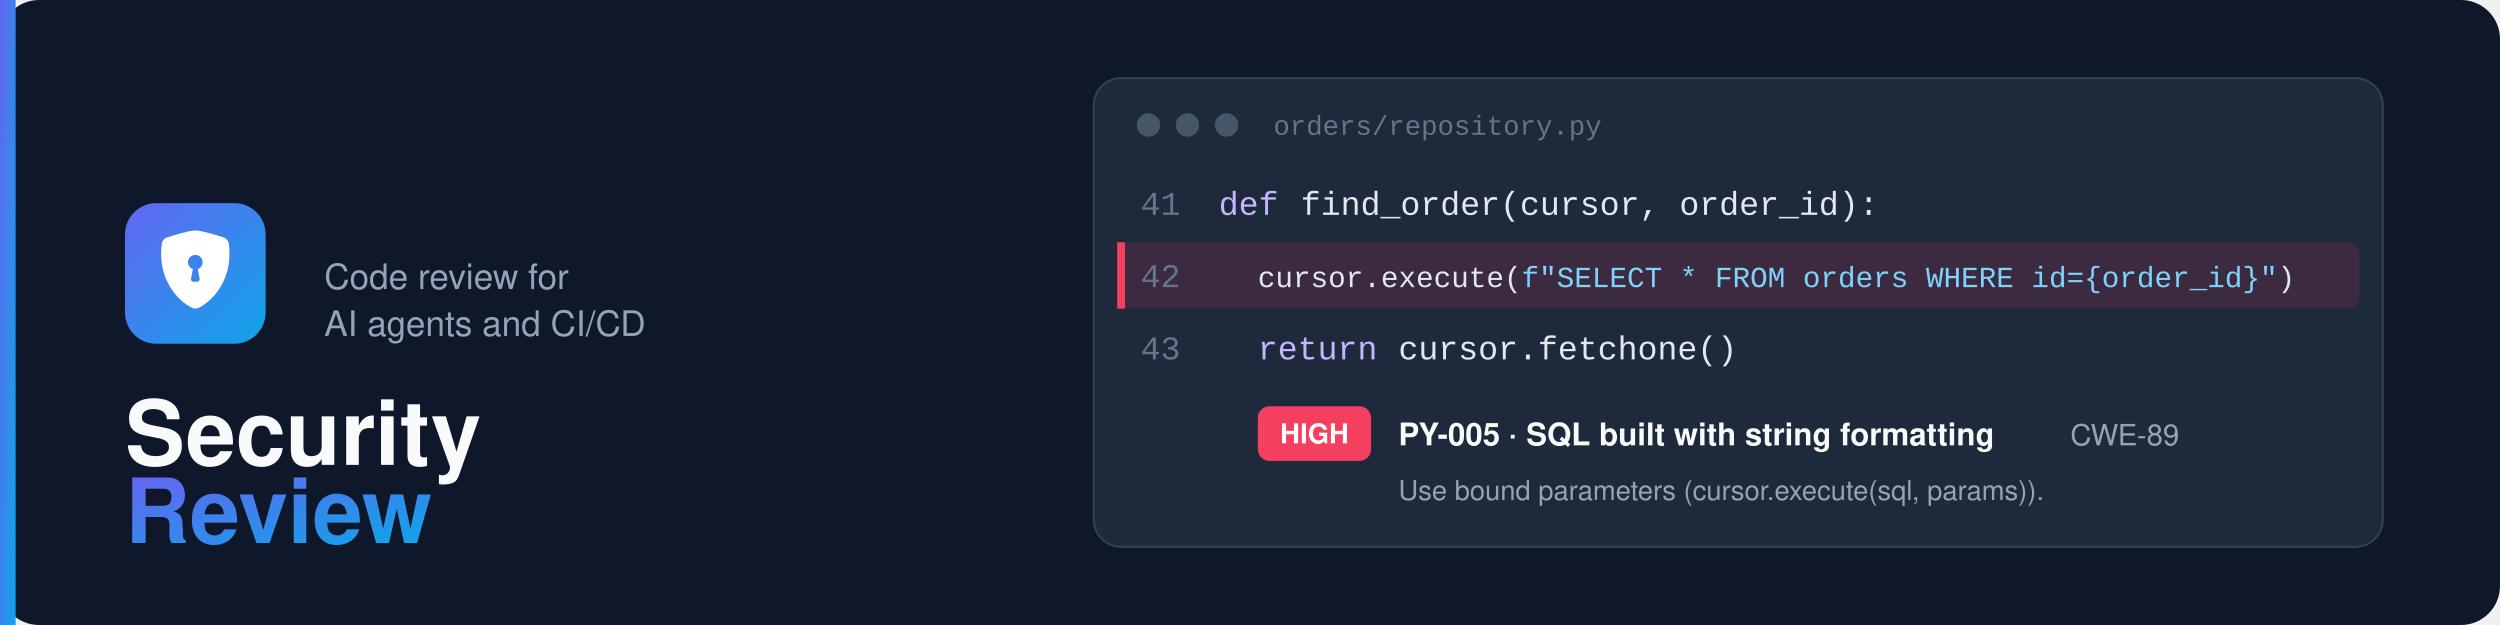
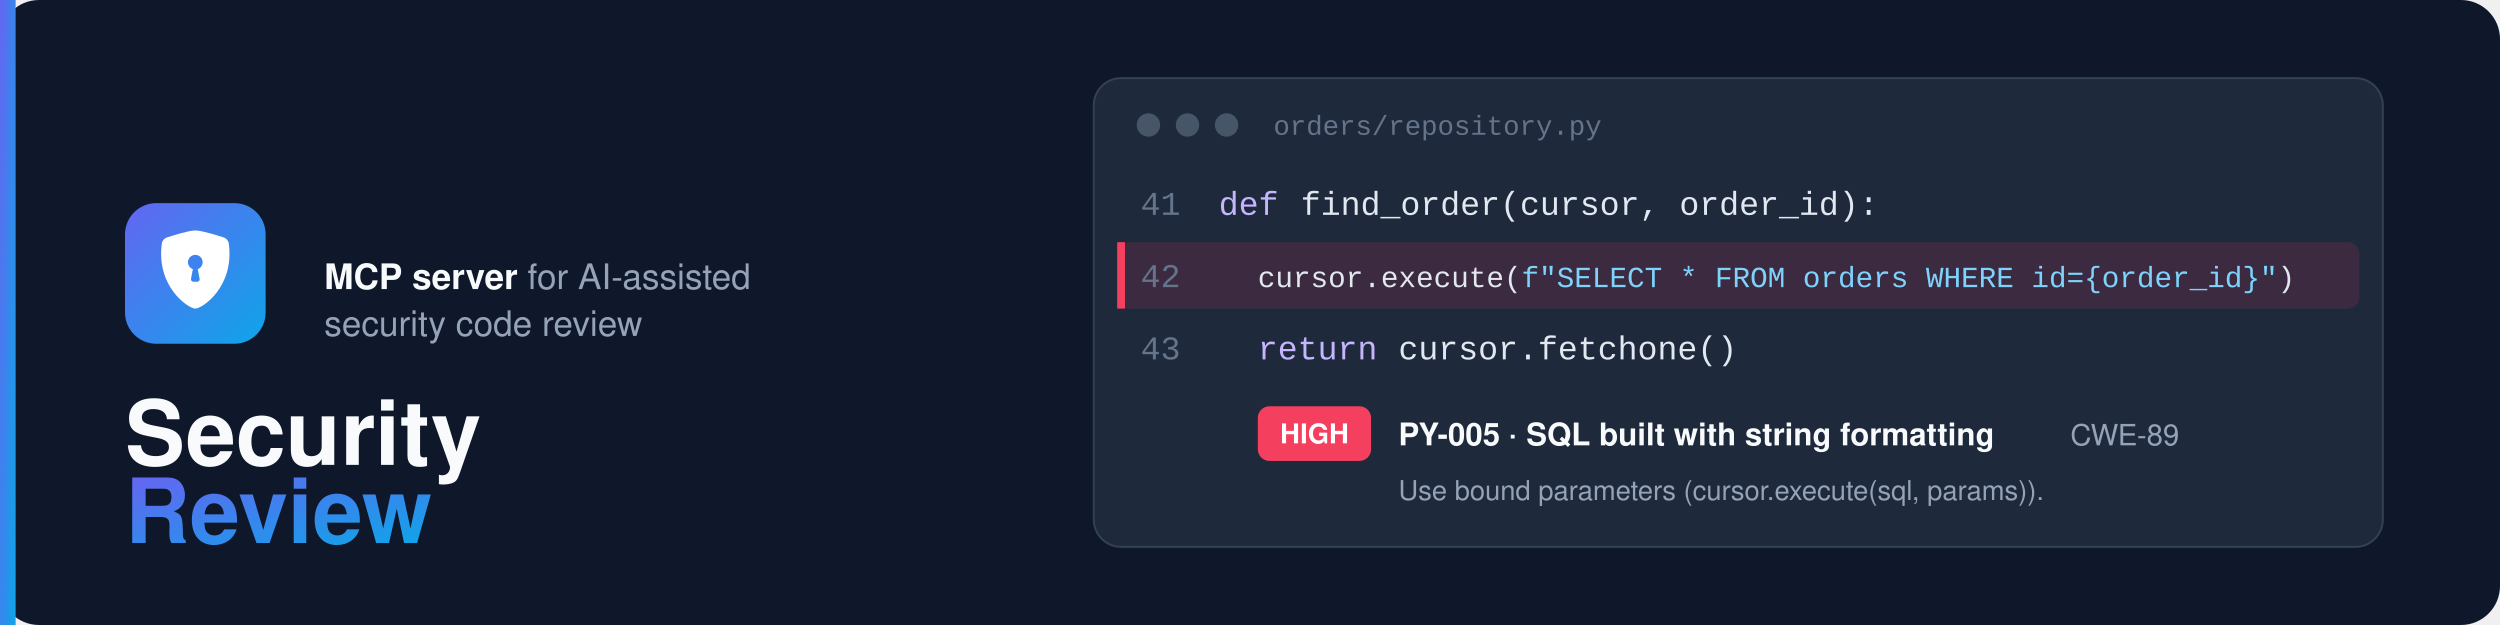
- <svg xmlns="http://www.w3.org/2000/svg" viewBox="0 0 1280 320" role="img" aria-label="Security Review">
+ <svg xmlns="http://www.w3.org/2000/svg" viewBox="0 0 1280 320" role="img" aria-label="Security Review: MCP server for AI-assisted security code review">
  <defs>
    <linearGradient id="g" x1="0" y1="0" x2="1" y2="1">
      <stop offset="0" stop-color="#6366f1" />
      <stop offset="1" stop-color="#0ea5e9" />
    </linearGradient>
  </defs>
  <rect width="1280" height="320" rx="20" fill="#0f172a" />
  <rect x="0" y="0" width="8" height="320" fill="url(#g)" />
  <rect x="64" y="104" width="72" height="72" rx="16" fill="url(#g)" />
  <path transform="translate(80 118) scale(2.5)" fill="#fff" fill-rule="evenodd" d="M8 0c-.69 0-1.843.265-2.928.56-1.11.3-2.229.655-2.887.87a1.54 1.54 0 0 0-1.044 1.262c-.596 4.477.787 7.795 2.465 9.99a11.8 11.8 0 0 0 2.517 2.453c.386.273.744.482 1.048.625.28.132.581.24.829.24s.548-.108.829-.24a7 7 0 0 0 1.048-.625 11.8 11.8 0 0 0 2.517-2.453c1.678-2.195 3.061-5.513 2.465-9.99a1.54 1.54 0 0 0-1.044-1.263 63 63 0 0 0-2.887-.87C9.843.266 8.69 0 8 0m0 5a1.5 1.5 0 0 1 .5 2.915l.385 1.99a.5.5 0 0 1-.491.595h-.788a.5.5 0 0 1-.49-.595l.384-1.99A1.5 1.5 0 0 1 8 5" />
  <text x="64" y="238" font-family="Segoe UI, Helvetica Neue, Helvetica, Arial, sans-serif" font-size="46" font-weight="700" fill="#f8fafc">Security</text>
  <text x="64" y="278" font-family="Segoe UI, Helvetica Neue, Helvetica, Arial, sans-serif" font-size="46" font-weight="700" fill="url(#g)">Review</text>
-   <text x="166" y="148" font-family="Segoe UI, Helvetica Neue, Helvetica, Arial, sans-serif" font-size="18" fill="#94a3b8">Code review for</text>
-   <text x="166" y="172" font-family="Segoe UI, Helvetica Neue, Helvetica, Arial, sans-serif" font-size="18" fill="#94a3b8">AI agents and CI/CD</text>
+   <text x="166" y="148" font-family="Segoe UI, Helvetica Neue, Helvetica, Arial, sans-serif" font-size="18" fill="#94a3b8">
+     <tspan fill="#f8fafc" font-weight="700">MCP server</tspan> for AI-assisted</text>
+   <text x="166" y="172" font-family="Segoe UI, Helvetica Neue, Helvetica, Arial, sans-serif" font-size="18" fill="#94a3b8">security code review</text>
  <rect x="560" y="40" width="660" height="240" rx="14" fill="#1e293b" stroke="#334155" />
  <circle cx="588" cy="64" r="6" fill="#475569" />
  <circle cx="608" cy="64" r="6" fill="#475569" />
  <circle cx="628" cy="64" r="6" fill="#475569" />
  <text x="652" y="69" font-family="SFMono-Regular, Consolas, Liberation Mono, Menlo, monospace" font-size="14" fill="#64748b">orders/repository.py</text>
  <g font-family="SFMono-Regular, Consolas, Liberation Mono, Menlo, monospace" font-size="17">
    <text x="584" y="110" fill="#64748b">41</text>
    <text x="624" y="110" fill="#c4b5fd">def</text>
    <text x="666" y="110" fill="#e2e8f0">find_order(cursor, order_id):</text>
    <rect x="572" y="124" width="636" height="34" rx="6" fill="#f43f5e" fill-opacity=".14" />
    <rect x="572" y="124" width="4" height="34" fill="#f43f5e" />
    <text x="584" y="147" fill="#64748b">42</text>
    <text x="644" y="147" font-size="15" fill="#e2e8f0">cursor.execute(<tspan fill="#7dd3fc">f"SELECT * FROM orders WHERE id={order_id}"</tspan>)</text>
    <text x="584" y="184" fill="#64748b">43</text>
    <text x="644" y="184" fill="#c4b5fd">return</text>
    <text x="716" y="184" fill="#e2e8f0">cursor.fetchone()</text>
  </g>
  <g font-family="Segoe UI, Helvetica Neue, Helvetica, Arial, sans-serif">
    <rect x="644" y="208" width="58" height="28" rx="6" fill="#f43f5e" />
    <text x="673" y="227" text-anchor="middle" font-size="14" font-weight="700" fill="#fff">HIGH</text>
    <text x="716" y="228" font-size="16" font-weight="600" fill="#f8fafc">PY-005 · SQL built with string formatting</text>
    <text x="1060" y="228" font-size="15" fill="#94a3b8">CWE-89</text>
    <text x="716" y="256" font-size="14" fill="#94a3b8">Use bound parameters (cursor.execute(sql, params)).</text>
  </g>
</svg>
